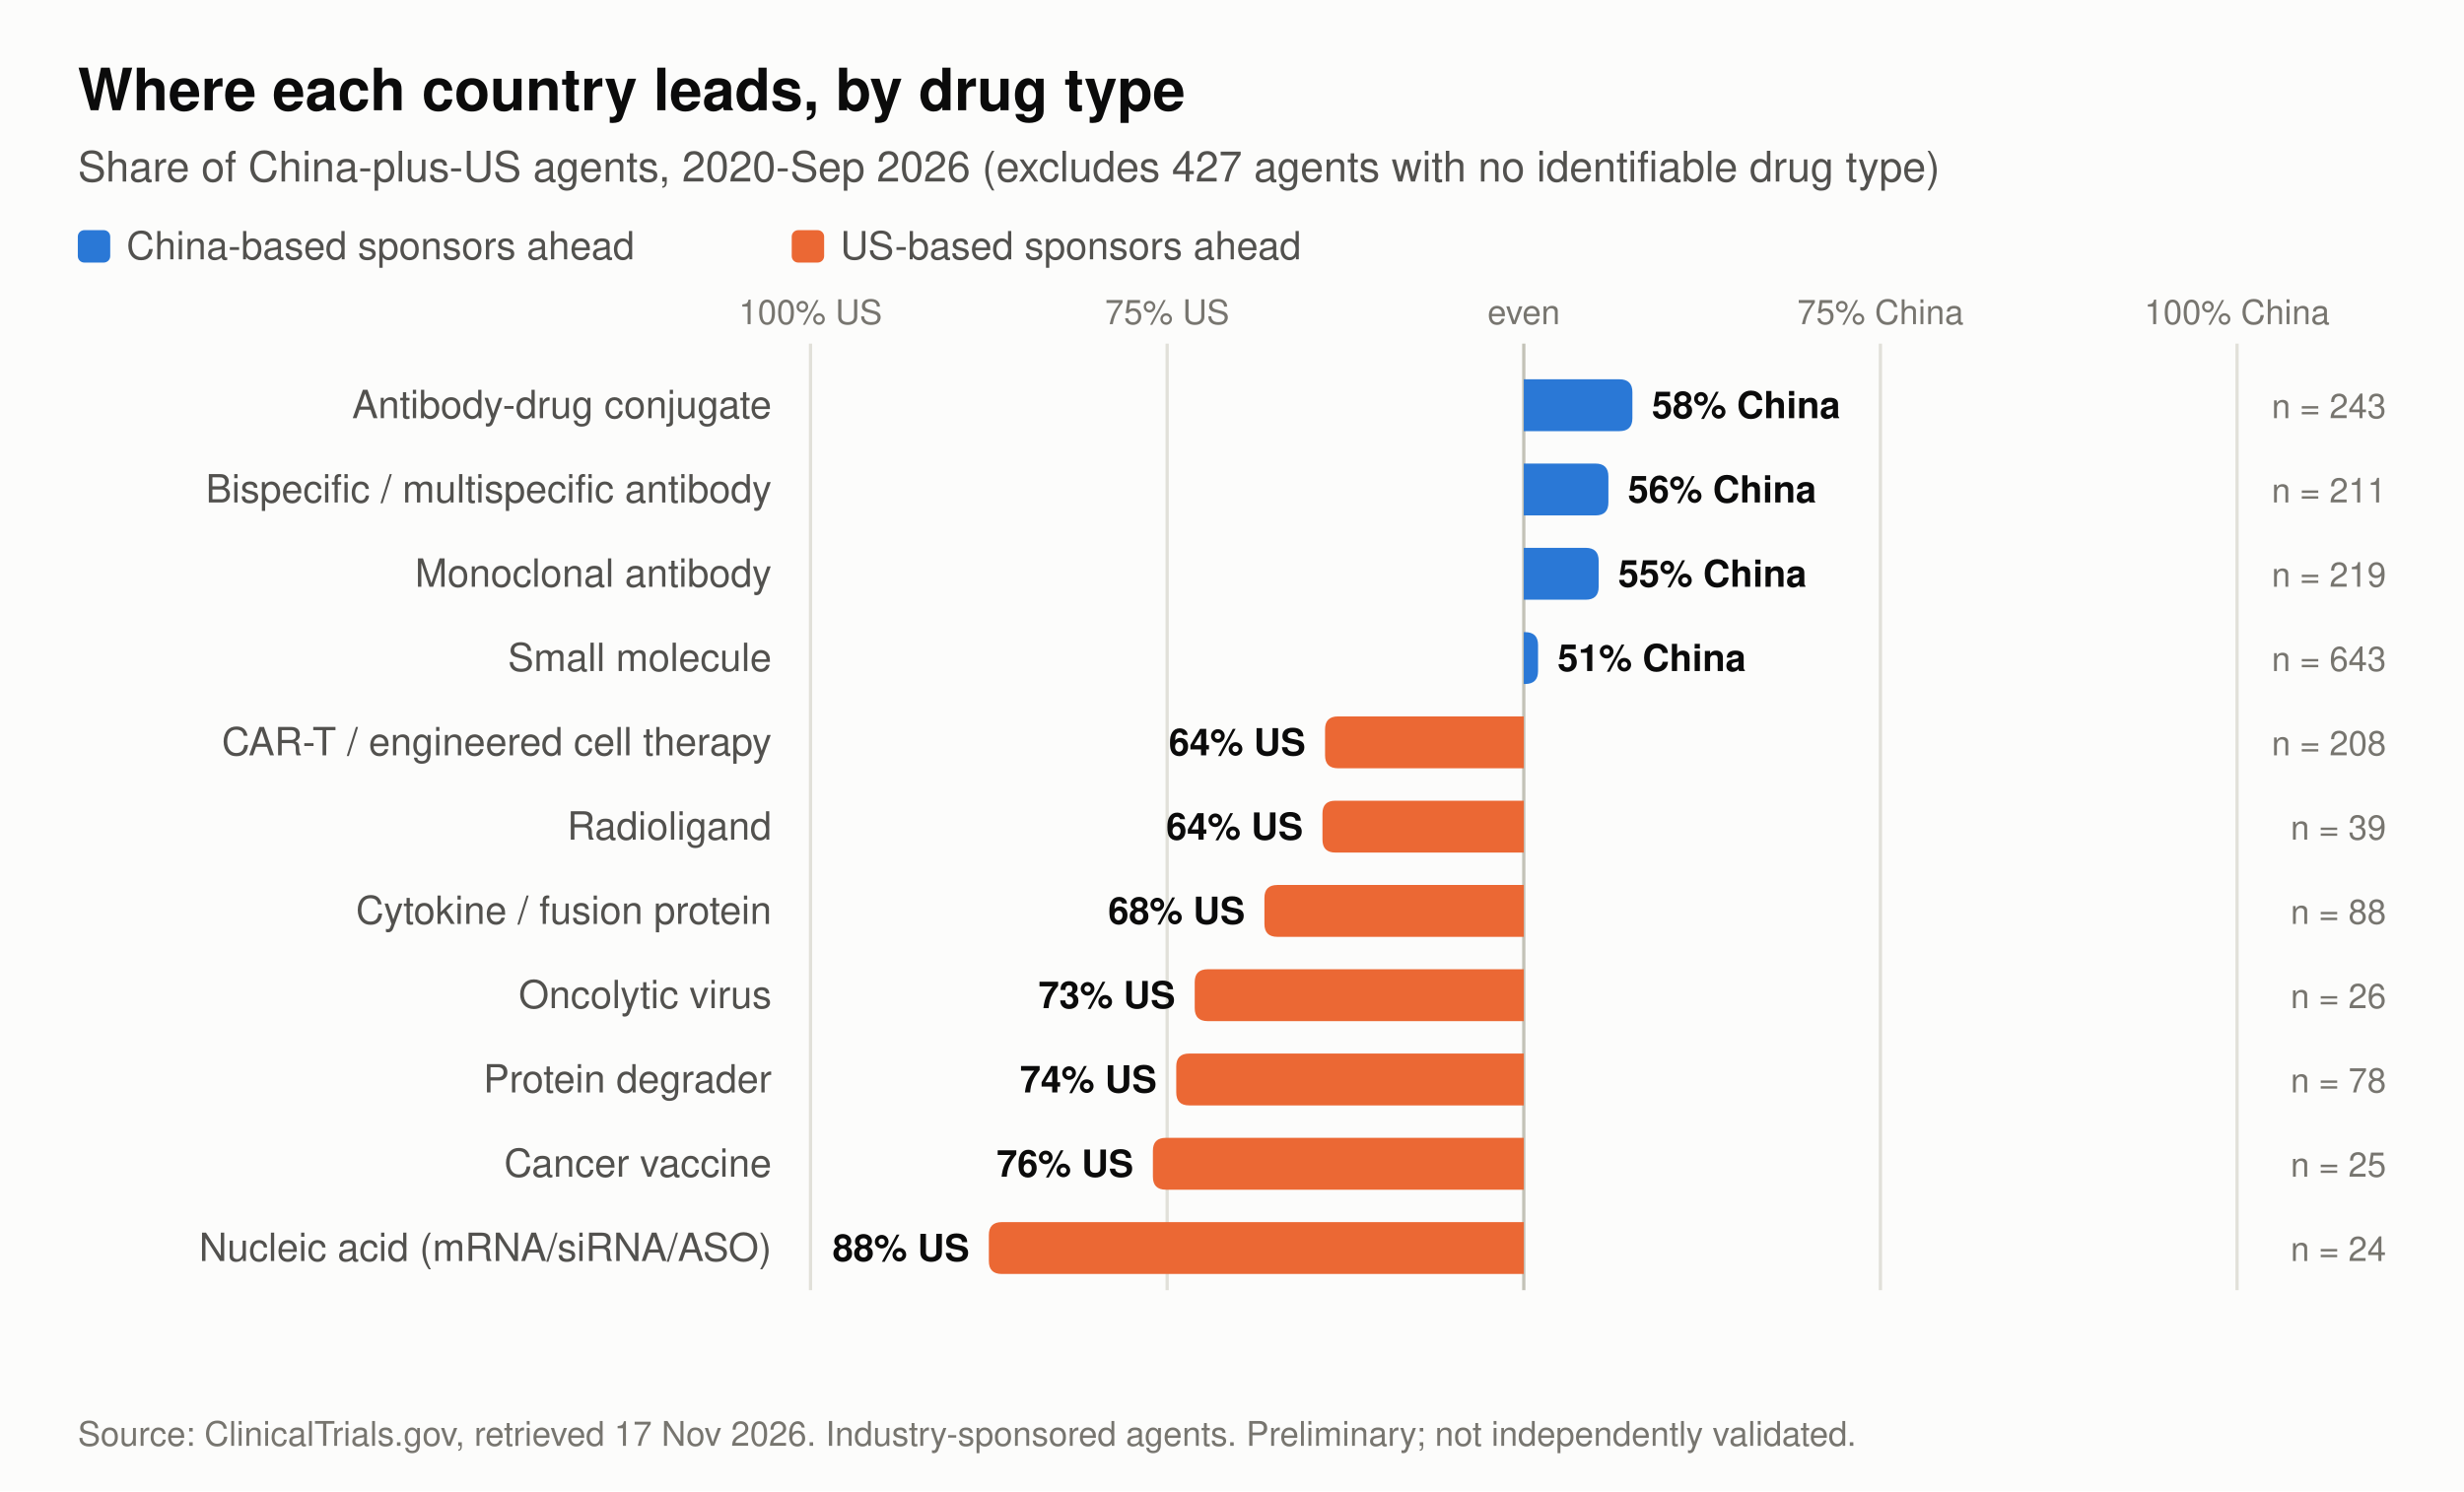
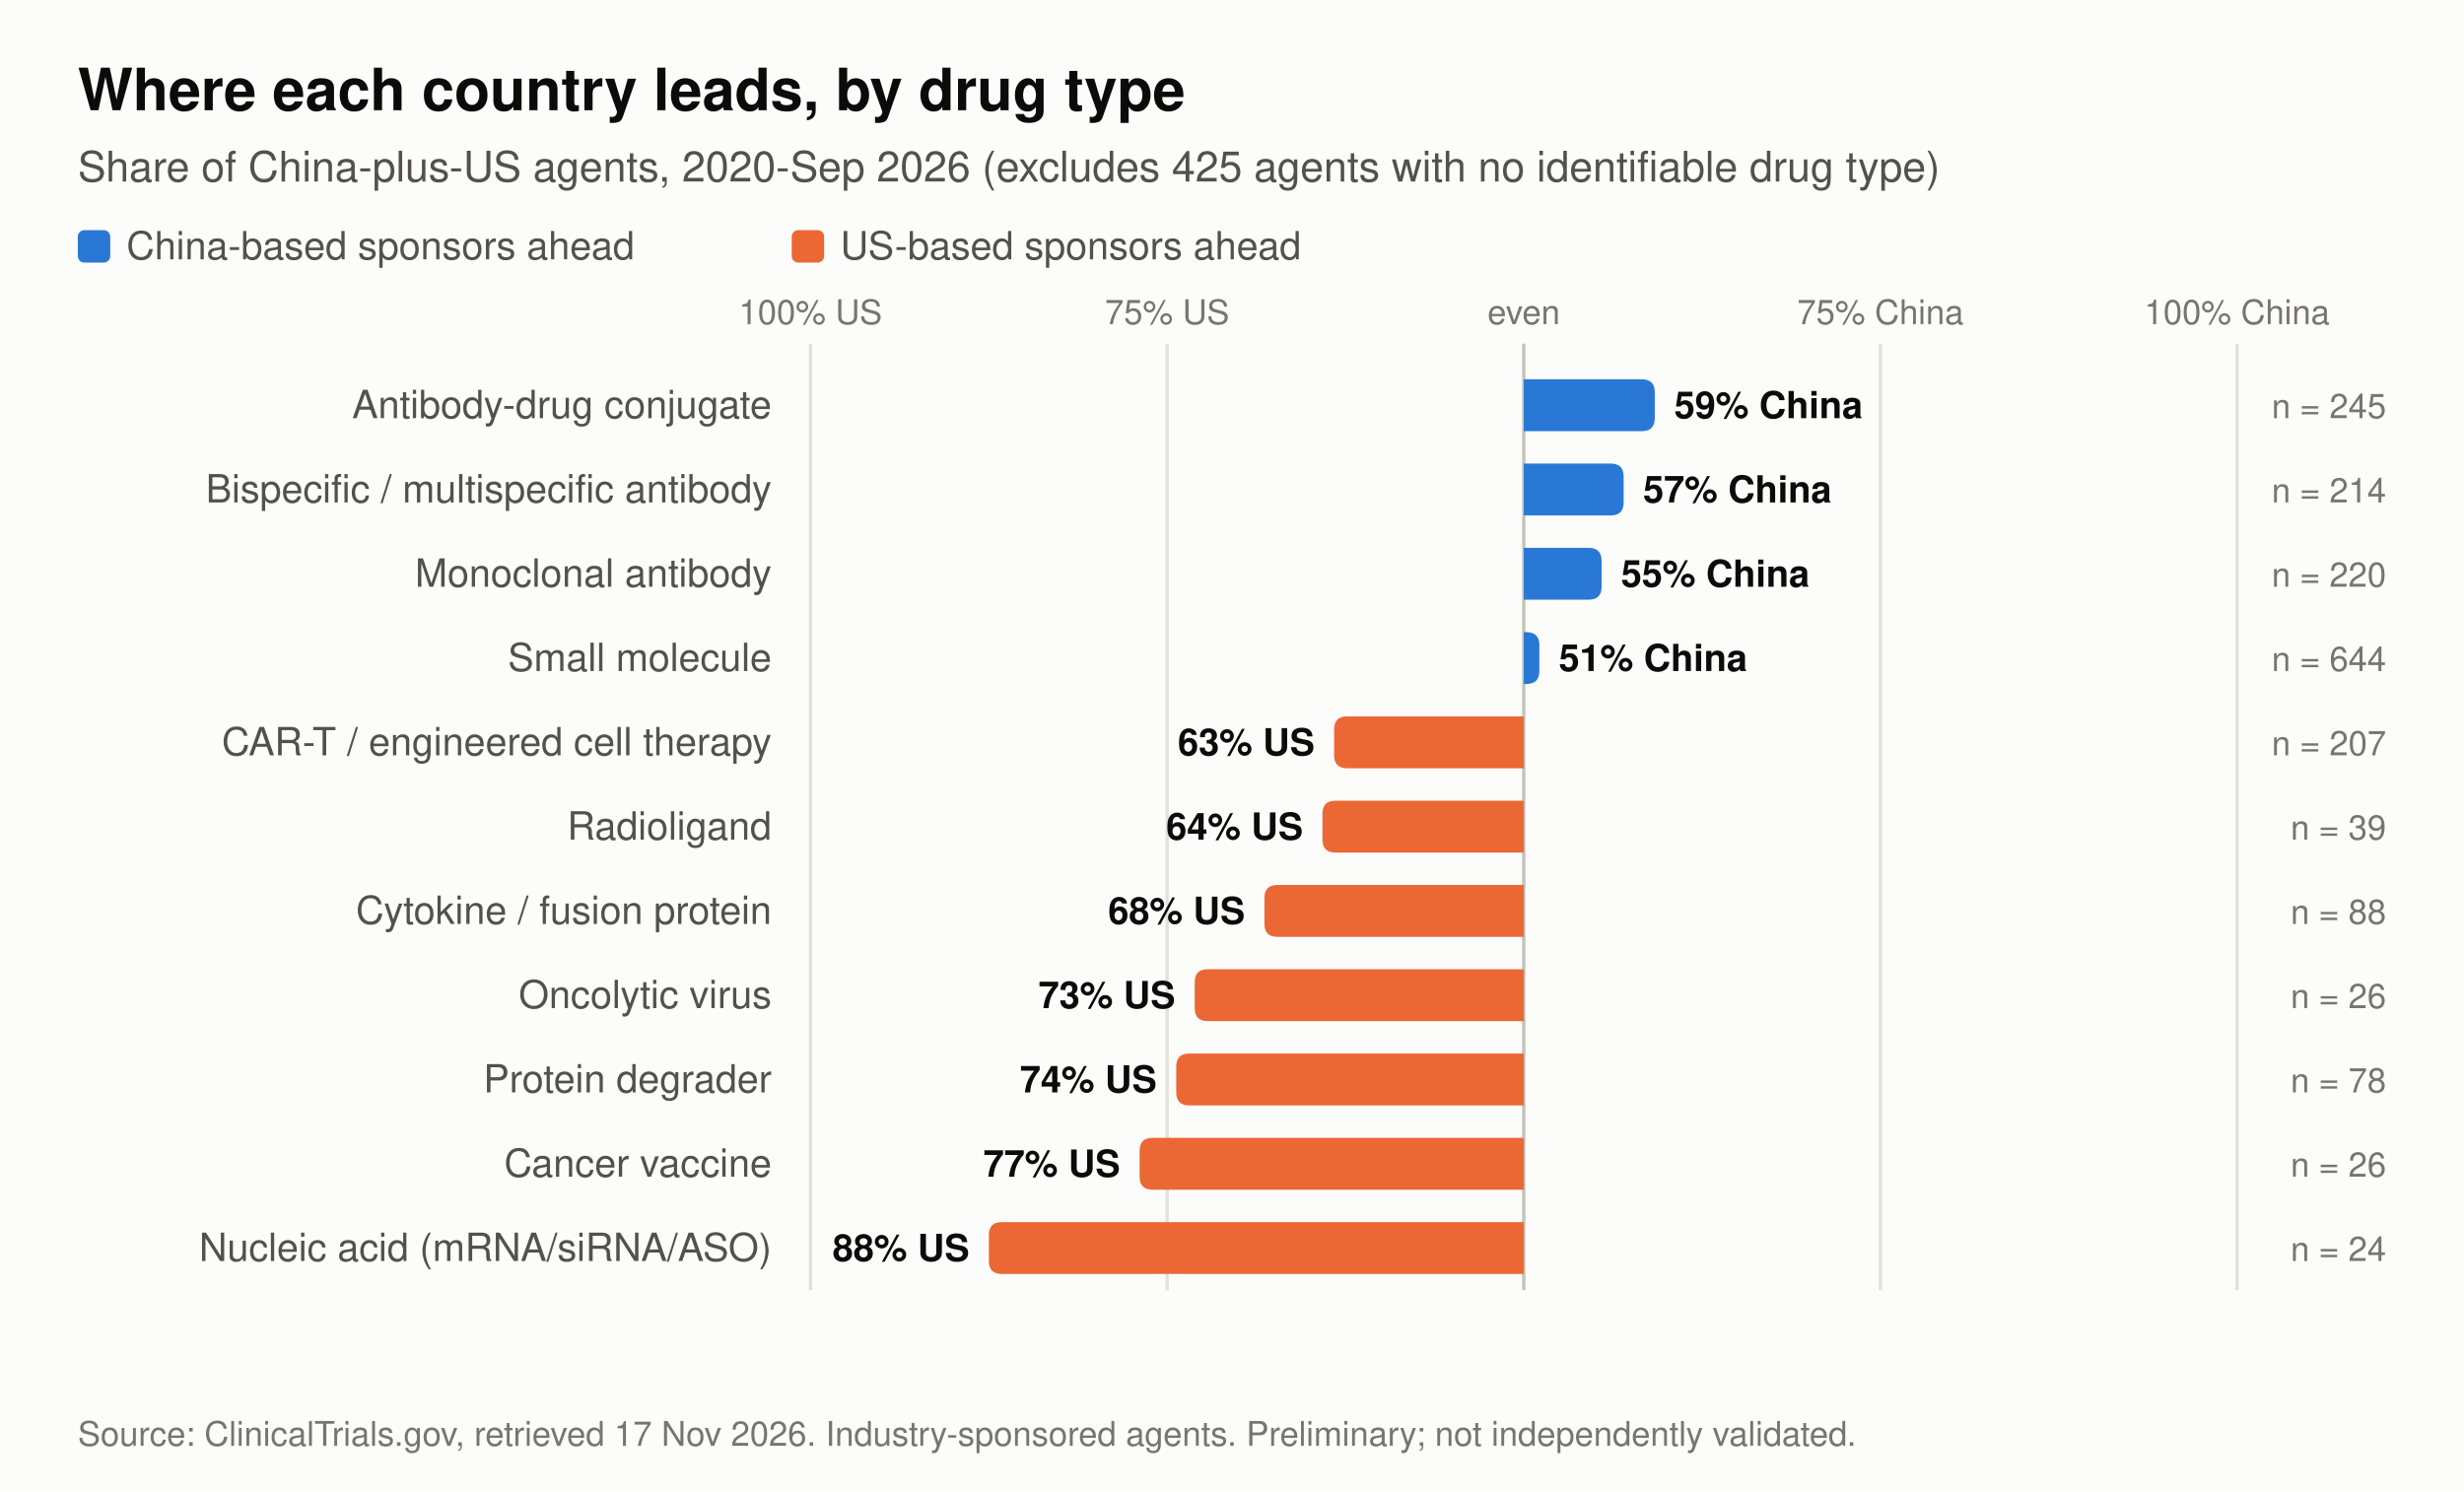
<svg xmlns="http://www.w3.org/2000/svg" viewBox="0 0 760 460" width="760" height="460" font-family="system-ui, -apple-system, &quot;Segoe UI&quot;, Helvetica, Arial, sans-serif">
  <rect width="100%" height="100%" fill="#fcfcfb" />
  <text x="24.0" y="34.0" font-size="18" fill="#0b0b0b" text-anchor="start" font-weight="600">Where each country leads, by drug type</text>
-   <text x="24.0" y="56.0" font-size="13" fill="#52514e" text-anchor="start" font-weight="400">Share of China-plus-US agents, 2020-Sep 2026 (excludes 427 agents with no identifiable drug type)</text>
+   <text x="24.0" y="56.0" font-size="13" fill="#52514e" text-anchor="start" font-weight="400">Share of China-plus-US agents, 2020-Sep 2026 (excludes 425 agents with no identifiable drug type)</text>
  <rect x="24" y="71" width="10" height="10" rx="2" fill="#2a78d6" />
  <text x="39.0" y="80.0" font-size="12" fill="#52514e" text-anchor="start" font-weight="400">China-based sponsors ahead</text>
  <rect x="244.2" y="71" width="10" height="10" rx="2" fill="#eb6834" />
  <text x="259.2" y="80.0" font-size="12" fill="#52514e" text-anchor="start" font-weight="400">US-based sponsors ahead</text>
  <line x1="250.0" y1="106.0" x2="250.0" y2="398.0" stroke="#e1e0d9" stroke-width="1" />
  <text x="250.0" y="100.0" font-size="10.5" fill="#77756f" text-anchor="middle" font-weight="400">100% US</text>
  <line x1="360.0" y1="106.0" x2="360.0" y2="398.0" stroke="#e1e0d9" stroke-width="1" />
  <text x="360.0" y="100.0" font-size="10.5" fill="#77756f" text-anchor="middle" font-weight="400">75% US</text>
  <line x1="470.0" y1="106.0" x2="470.0" y2="398.0" stroke="#c3c2b7" stroke-width="1" />
  <text x="470.0" y="100.0" font-size="10.5" fill="#77756f" text-anchor="middle" font-weight="400">even</text>
  <line x1="580.0" y1="106.0" x2="580.0" y2="398.0" stroke="#e1e0d9" stroke-width="1" />
  <text x="580.0" y="100.0" font-size="10.5" fill="#77756f" text-anchor="middle" font-weight="400">75% China</text>
  <line x1="690.0" y1="106.0" x2="690.0" y2="398.0" stroke="#e1e0d9" stroke-width="1" />
  <text x="690.0" y="100.0" font-size="10.5" fill="#77756f" text-anchor="middle" font-weight="400">100% China</text>
  <text x="238.0" y="129.0" font-size="12" fill="#52514e" text-anchor="end" font-weight="400">Antibody-drug conjugate</text>
-   <path d="M470.0,117.0 H499.5 Q503.5,117.0 503.5,121.0 V129.0 Q503.5,133.0 499.5,133.0 H470.0 Z" fill="#2a78d6" />
-   <text x="509.5" y="129.0" font-size="11.5" fill="#0b0b0b" text-anchor="start" font-weight="600">58% China</text>
-   <text x="736.0" y="129.0" font-size="10.5" fill="#77756f" text-anchor="end" font-weight="400">n = 243</text>
+   <path d="M470.0,117.0 H506.4 Q510.4,117.0 510.4,121.0 V129.0 Q510.4,133.0 506.4,133.0 H470.0 Z" fill="#2a78d6" />
+   <text x="516.4" y="129.0" font-size="11.5" fill="#0b0b0b" text-anchor="start" font-weight="600">59% China</text>
+   <text x="736.0" y="129.0" font-size="10.5" fill="#77756f" text-anchor="end" font-weight="400">n = 245</text>
  <text x="238.0" y="155.0" font-size="12" fill="#52514e" text-anchor="end" font-weight="400">Bispecific / multispecific antibody</text>
-   <path d="M470.0,143.0 H492.1 Q496.1,143.0 496.1,147.0 V155.0 Q496.1,159.0 492.1,159.0 H470.0 Z" fill="#2a78d6" />
-   <text x="502.1" y="155.0" font-size="11.5" fill="#0b0b0b" text-anchor="start" font-weight="600">56% China</text>
-   <text x="736.0" y="155.0" font-size="10.5" fill="#77756f" text-anchor="end" font-weight="400">n = 211</text>
+   <path d="M470.0,143.0 H496.8 Q500.8,143.0 500.8,147.0 V155.0 Q500.8,159.0 496.8,159.0 H470.0 Z" fill="#2a78d6" />
+   <text x="506.8" y="155.0" font-size="11.5" fill="#0b0b0b" text-anchor="start" font-weight="600">57% China</text>
+   <text x="736.0" y="155.0" font-size="10.5" fill="#77756f" text-anchor="end" font-weight="400">n = 214</text>
  <text x="238.0" y="181.0" font-size="12" fill="#52514e" text-anchor="end" font-weight="400">Monoclonal antibody</text>
-   <path d="M470.0,169.0 H489.1 Q493.1,169.0 493.1,173.0 V181.0 Q493.1,185.0 489.1,185.0 H470.0 Z" fill="#2a78d6" />
-   <text x="499.1" y="181.0" font-size="11.5" fill="#0b0b0b" text-anchor="start" font-weight="600">55% China</text>
-   <text x="736.0" y="181.0" font-size="10.5" fill="#77756f" text-anchor="end" font-weight="400">n = 219</text>
+   <path d="M470.0,169.0 H490.0 Q494.0,169.0 494.0,173.0 V181.0 Q494.0,185.0 490.0,185.0 H470.0 Z" fill="#2a78d6" />
+   <text x="500.0" y="181.0" font-size="11.5" fill="#0b0b0b" text-anchor="start" font-weight="600">55% China</text>
+   <text x="736.0" y="181.0" font-size="10.5" fill="#77756f" text-anchor="end" font-weight="400">n = 220</text>
  <text x="238.0" y="207.0" font-size="12" fill="#52514e" text-anchor="end" font-weight="400">Small molecule</text>
-   <path d="M470.0,195.0 H470.4 Q474.4,195.0 474.4,199.0 V207.0 Q474.4,211.0 470.4,211.0 H470.0 Z" fill="#2a78d6" />
-   <text x="480.4" y="207.0" font-size="11.5" fill="#0b0b0b" text-anchor="start" font-weight="600">51% China</text>
-   <text x="736.0" y="207.0" font-size="10.5" fill="#77756f" text-anchor="end" font-weight="400">n = 643</text>
+   <path d="M470.0,195.0 H470.8 Q474.8,195.0 474.8,199.0 V207.0 Q474.8,211.0 470.8,211.0 H470.0 Z" fill="#2a78d6" />
+   <text x="480.8" y="207.0" font-size="11.5" fill="#0b0b0b" text-anchor="start" font-weight="600">51% China</text>
+   <text x="736.0" y="207.0" font-size="10.5" fill="#77756f" text-anchor="end" font-weight="400">n = 644</text>
  <text x="238.0" y="233.0" font-size="12" fill="#52514e" text-anchor="end" font-weight="400">CAR-T / engineered cell therapy</text>
-   <path d="M470.0,221.0 H412.7 Q408.7,221.0 408.7,225.0 V233.0 Q408.7,237.0 412.7,237.0 H470.0 Z" fill="#eb6834" />
-   <text x="402.7" y="233.0" font-size="11.5" fill="#0b0b0b" text-anchor="end" font-weight="600">64% US</text>
-   <text x="736.0" y="233.0" font-size="10.5" fill="#77756f" text-anchor="end" font-weight="400">n = 208</text>
+   <path d="M470.0,221.0 H415.5 Q411.5,221.0 411.5,225.0 V233.0 Q411.5,237.0 415.5,237.0 H470.0 Z" fill="#eb6834" />
+   <text x="405.5" y="233.0" font-size="11.5" fill="#0b0b0b" text-anchor="end" font-weight="600">63% US</text>
+   <text x="736.0" y="233.0" font-size="10.5" fill="#77756f" text-anchor="end" font-weight="400">n = 207</text>
  <text x="238.0" y="259.0" font-size="12" fill="#52514e" text-anchor="end" font-weight="400">Radioligand</text>
  <path d="M470.0,247.0 H411.9 Q407.9,247.0 407.9,251.0 V259.0 Q407.9,263.0 411.9,263.0 H470.0 Z" fill="#eb6834" />
  <text x="401.9" y="259.0" font-size="11.5" fill="#0b0b0b" text-anchor="end" font-weight="600">64% US</text>
  <text x="736.0" y="259.0" font-size="10.5" fill="#77756f" text-anchor="end" font-weight="400">n = 39</text>
  <text x="238.0" y="285.0" font-size="12" fill="#52514e" text-anchor="end" font-weight="400">Cytokine / fusion protein</text>
  <path d="M470.0,273.0 H394.0 Q390.0,273.0 390.0,277.0 V285.0 Q390.0,289.0 394.0,289.0 H470.0 Z" fill="#eb6834" />
  <text x="384.0" y="285.0" font-size="11.5" fill="#0b0b0b" text-anchor="end" font-weight="600">68% US</text>
  <text x="736.0" y="285.0" font-size="10.5" fill="#77756f" text-anchor="end" font-weight="400">n = 88</text>
  <text x="238.0" y="311.0" font-size="12" fill="#52514e" text-anchor="end" font-weight="400">Oncolytic virus</text>
  <path d="M470.0,299.0 H372.5 Q368.5,299.0 368.5,303.0 V311.0 Q368.5,315.0 372.5,315.0 H470.0 Z" fill="#eb6834" />
  <text x="362.5" y="311.0" font-size="11.5" fill="#0b0b0b" text-anchor="end" font-weight="600">73% US</text>
  <text x="736.0" y="311.0" font-size="10.5" fill="#77756f" text-anchor="end" font-weight="400">n = 26</text>
  <text x="238.0" y="337.0" font-size="12" fill="#52514e" text-anchor="end" font-weight="400">Protein degrader</text>
  <path d="M470.0,325.0 H366.8 Q362.8,325.0 362.8,329.0 V337.0 Q362.8,341.0 366.8,341.0 H470.0 Z" fill="#eb6834" />
  <text x="356.8" y="337.0" font-size="11.5" fill="#0b0b0b" text-anchor="end" font-weight="600">74% US</text>
  <text x="736.0" y="337.0" font-size="10.5" fill="#77756f" text-anchor="end" font-weight="400">n = 78</text>
  <text x="238.0" y="363.0" font-size="12" fill="#52514e" text-anchor="end" font-weight="400">Cancer vaccine</text>
-   <path d="M470.0,351.0 H359.6 Q355.6,351.0 355.6,355.0 V363.0 Q355.6,367.0 359.6,367.0 H470.0 Z" fill="#eb6834" />
-   <text x="349.6" y="363.0" font-size="11.5" fill="#0b0b0b" text-anchor="end" font-weight="600">76% US</text>
-   <text x="736.0" y="363.0" font-size="10.5" fill="#77756f" text-anchor="end" font-weight="400">n = 25</text>
+   <path d="M470.0,351.0 H355.5 Q351.5,351.0 351.5,355.0 V363.0 Q351.5,367.0 355.5,367.0 H470.0 Z" fill="#eb6834" />
+   <text x="345.5" y="363.0" font-size="11.5" fill="#0b0b0b" text-anchor="end" font-weight="600">77% US</text>
+   <text x="736.0" y="363.0" font-size="10.5" fill="#77756f" text-anchor="end" font-weight="400">n = 26</text>
  <text x="238.0" y="389.0" font-size="12" fill="#52514e" text-anchor="end" font-weight="400">Nucleic acid (mRNA/siRNA/ASO)</text>
  <path d="M470.0,377.0 H309.0 Q305.0,377.0 305.0,381.0 V389.0 Q305.0,393.0 309.0,393.0 H470.0 Z" fill="#eb6834" />
  <text x="299.0" y="389.0" font-size="11.5" fill="#0b0b0b" text-anchor="end" font-weight="600">88% US</text>
  <text x="736.0" y="389.0" font-size="10.5" fill="#77756f" text-anchor="end" font-weight="400">n = 24</text>
  <text x="24.0" y="446.0" font-size="10.5" fill="#77756f" text-anchor="start" font-weight="400">Source: ClinicalTrials.gov, retrieved 17 Nov 2026. Industry-sponsored agents. Preliminary; not independently validated.</text>
</svg>
